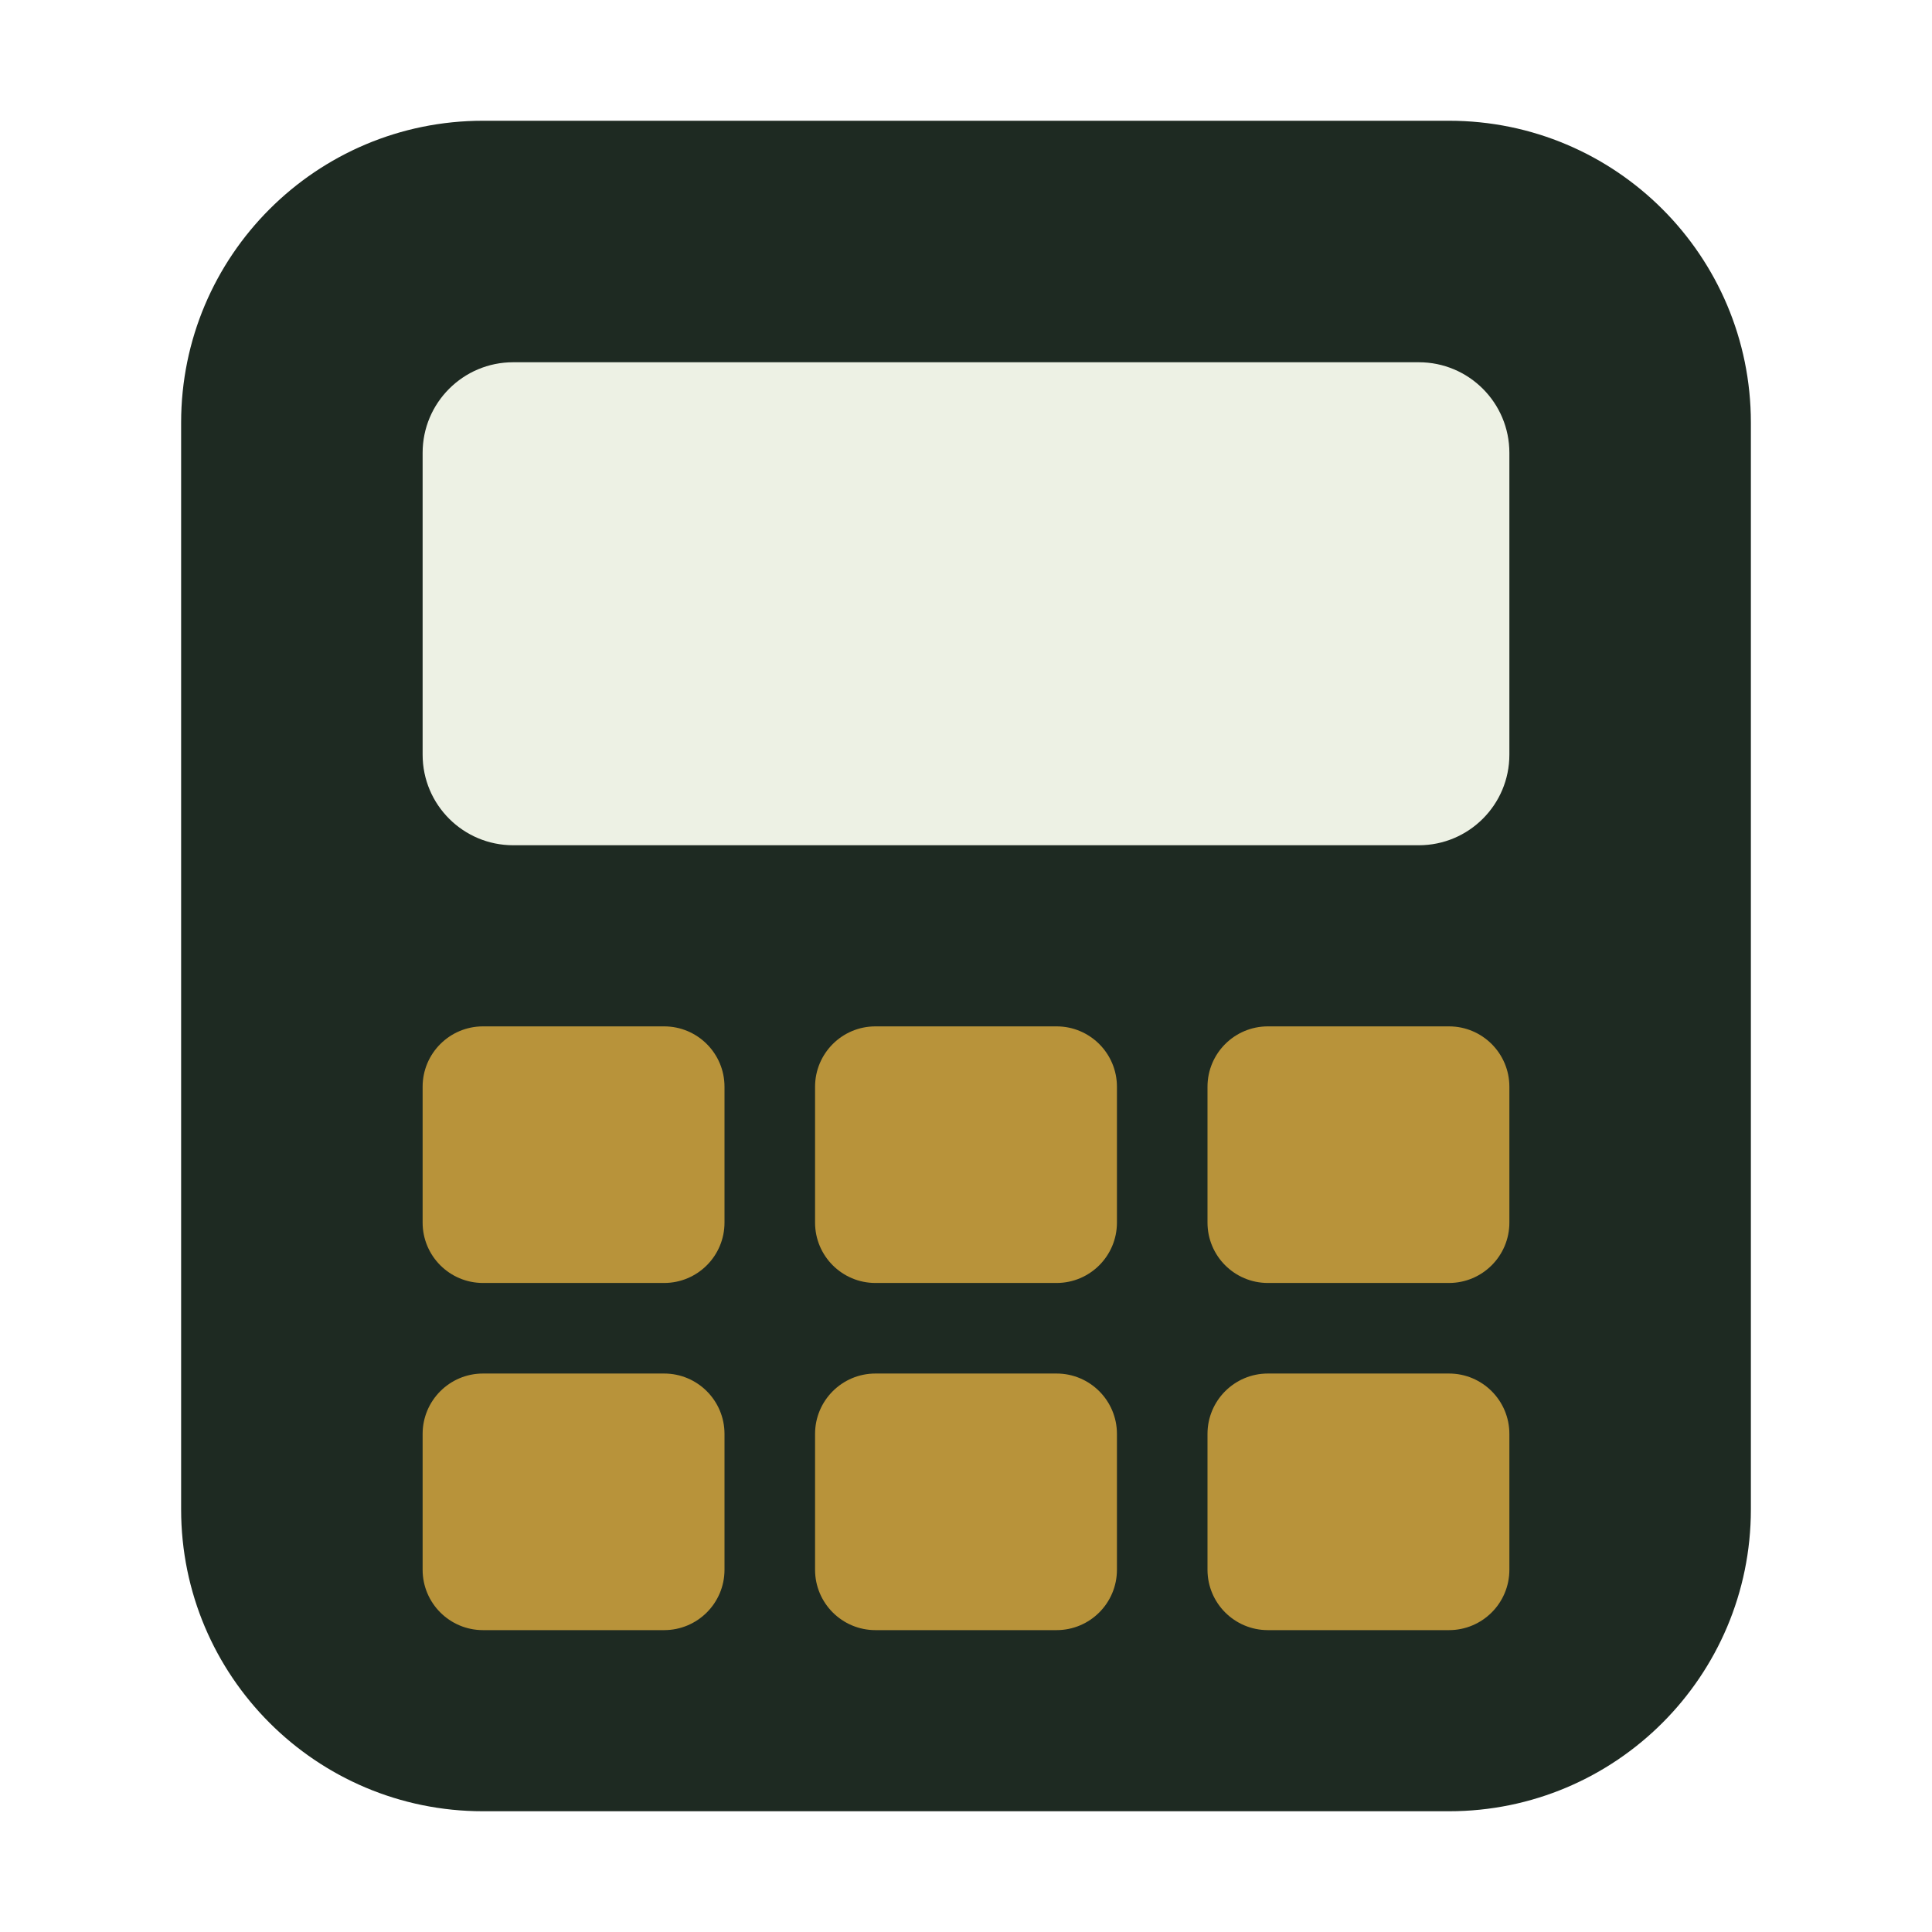
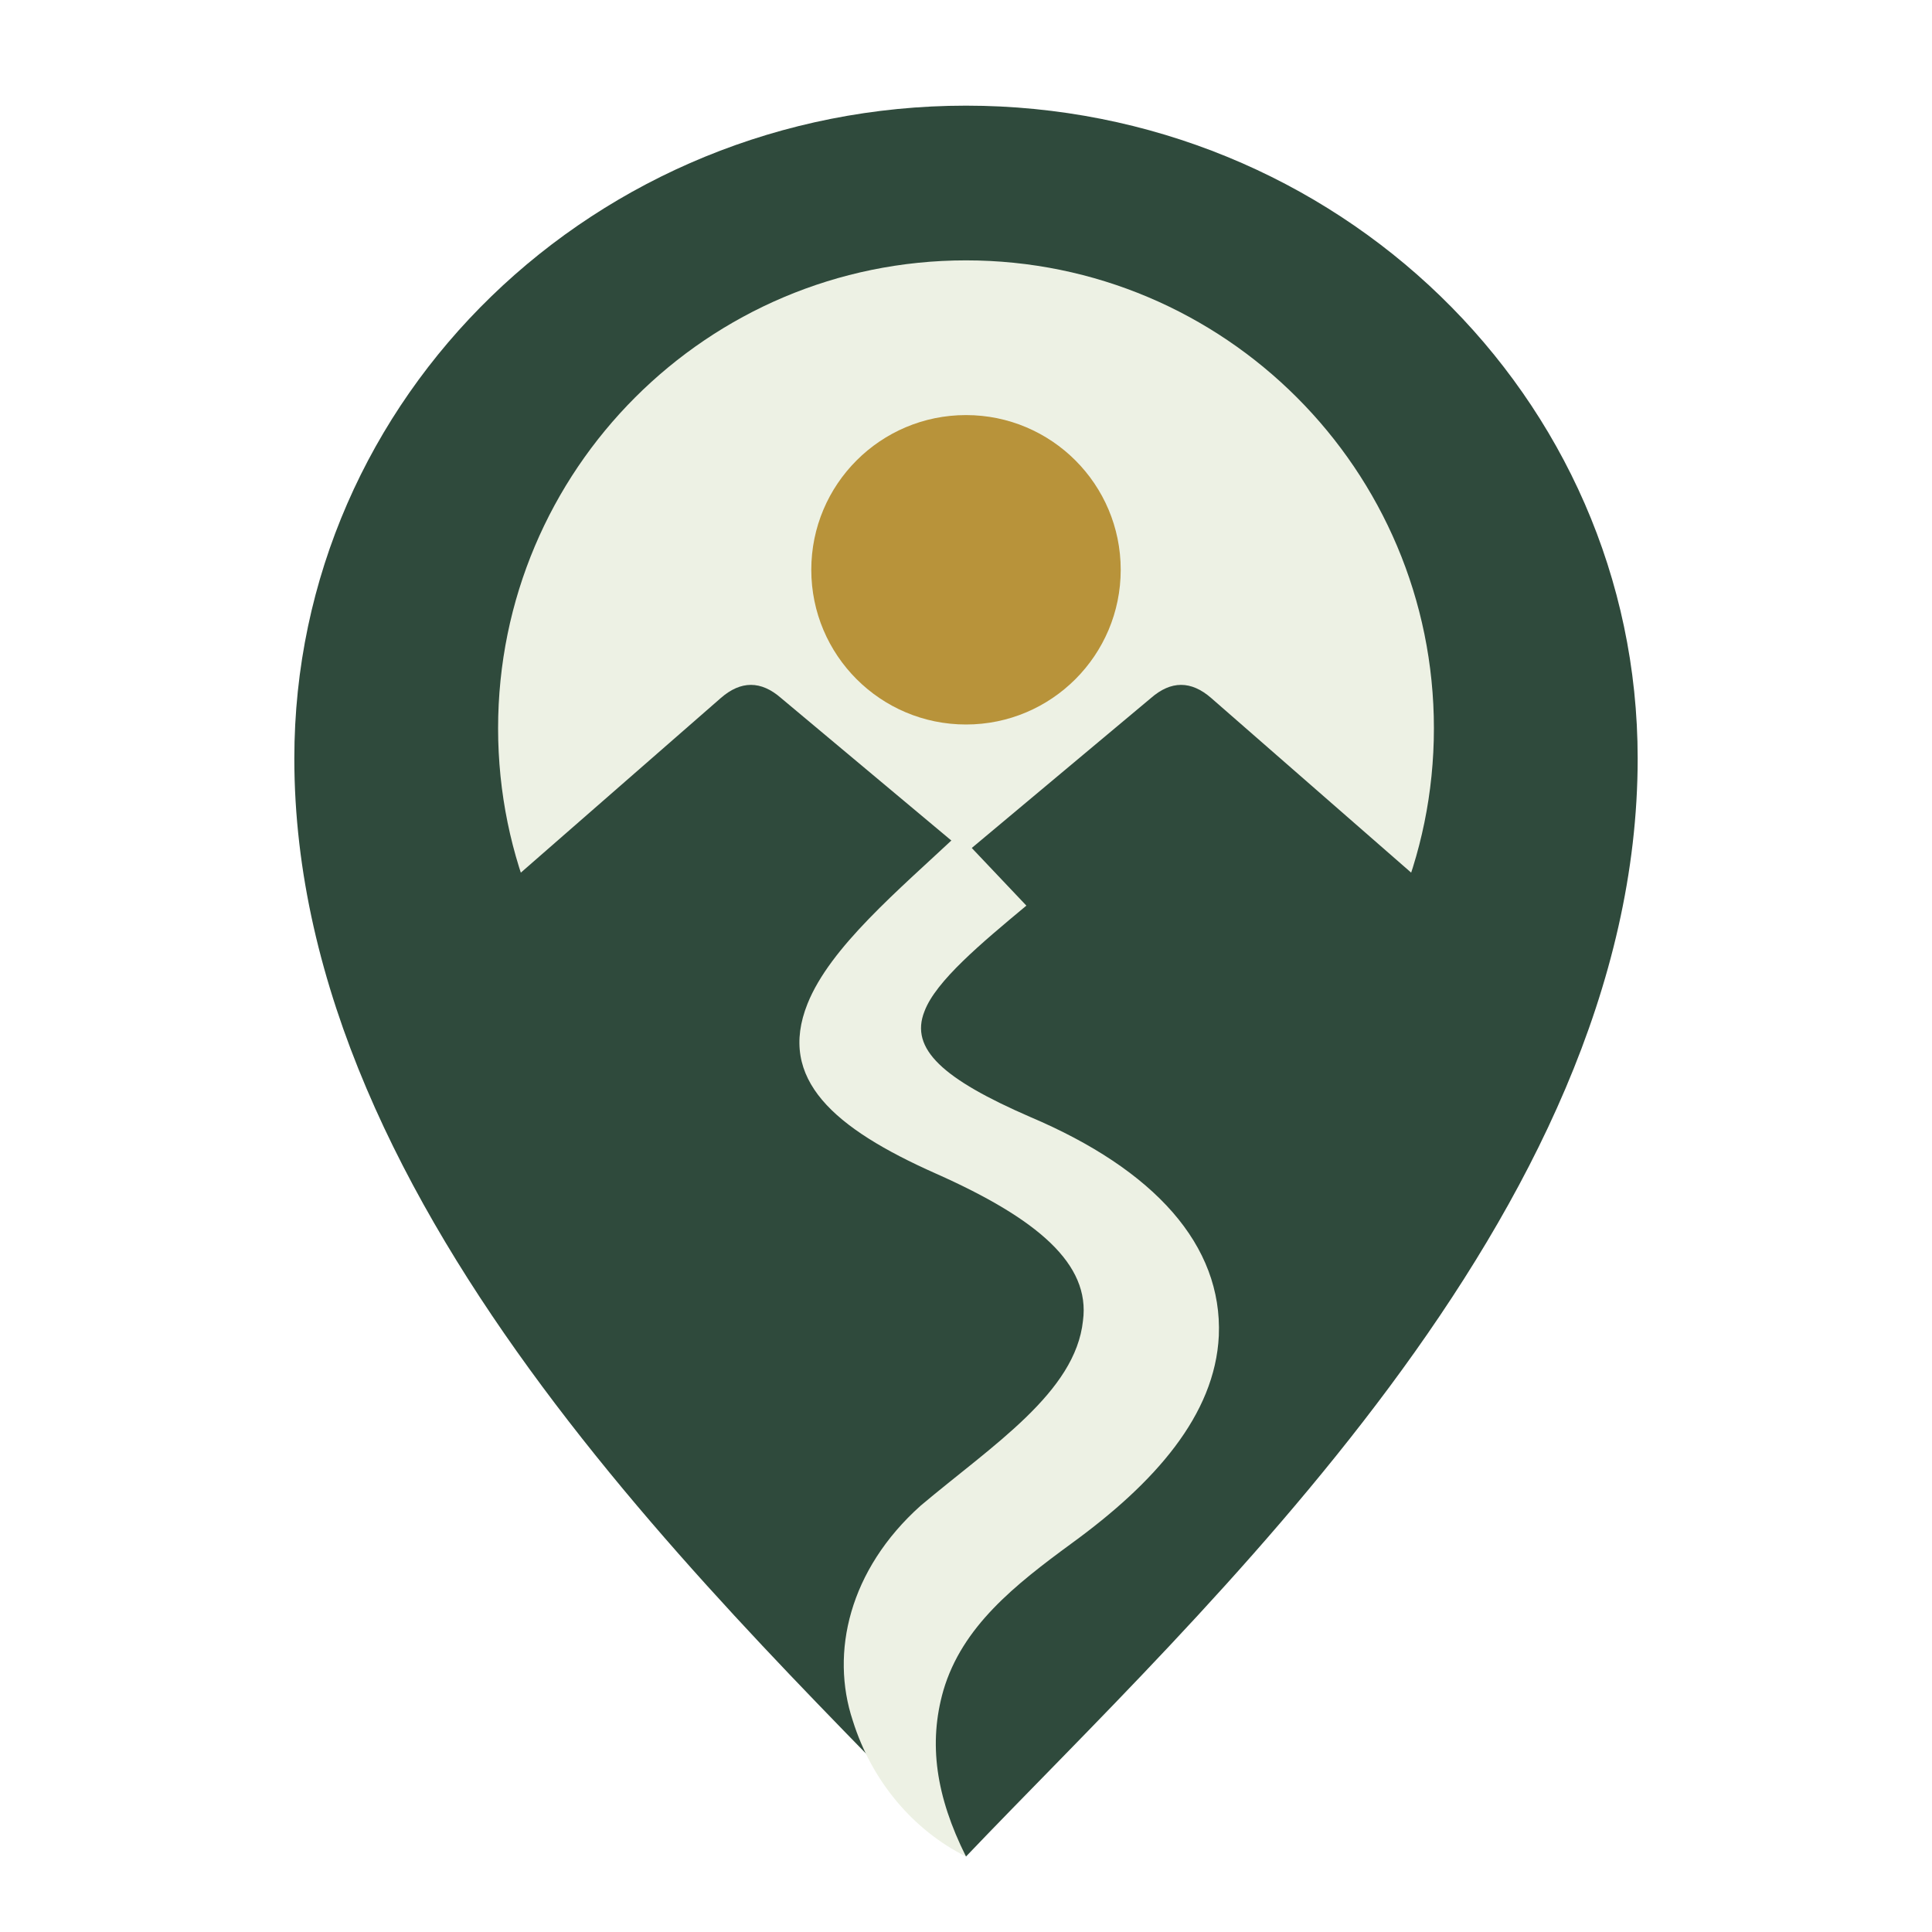
- <svg xmlns="http://www.w3.org/2000/svg" viewBox="0 0 32 32">
-   <rect x="3" y="2" width="26" height="28" rx="5" fill="#1e2a22" />
-   <rect x="7" y="6" width="18" height="8" rx="1.5" fill="#edf1e4" />
-   <g fill="#b8933a">
-     <rect x="7" y="17" width="5" height="4.25" rx="1" />
-     <rect x="13.5" y="17" width="5" height="4.25" rx="1" />
-     <rect x="20" y="17" width="5" height="4.25" rx="1" />
-     <rect x="7" y="22.75" width="5" height="4.25" rx="1" />
-     <rect x="13.5" y="22.75" width="5" height="4.25" rx="1" />
-     <rect x="20" y="22.75" width="5" height="4.25" rx="1" />
+ <svg xmlns="http://www.w3.org/2000/svg" viewBox="0 0 512 512" role="img" aria-labelledby="title desc">
+   <g id="ventura-mark" shape-rendering="geometricPrecision">
+     <path fill="#2f4a3c" d="M256 28          C158 28 78 105 78 201          C78 322 194 427 256 492          C318 427 434 322 434 201          C434 105 354 28 256 28Z" />
+     <circle cx="256" cy="193" r="124" fill="#edf1e4" />
+     <path fill="#2f4a3c" d="M120 247          L191 185          Q199 178 207 185          L256 226          L305 185          Q313 178 321 185          L392 247          C375 296 326 318 256 318          C186 318 137 296 120 247Z" />
+     <path fill="#edf1e4" d="M254 221          C238 236 220 251 214 266          C206 286 221 299 248 311          C275 323 289 335 287 350          C285 369 263 383 244 399          C225 416 220 438 226 456          C231 472 242 485 256 492          C248 476 246 462 250 448          C255 431 269 420 284 409          C306 393 322 375 323 354          C324 330 306 310 273 296          C250 286 241 278 245 268          C248 260 260 250 272 240Z" />
+     <circle cx="256" cy="151" r="41" fill="#b8933a" />
  </g>
</svg>
